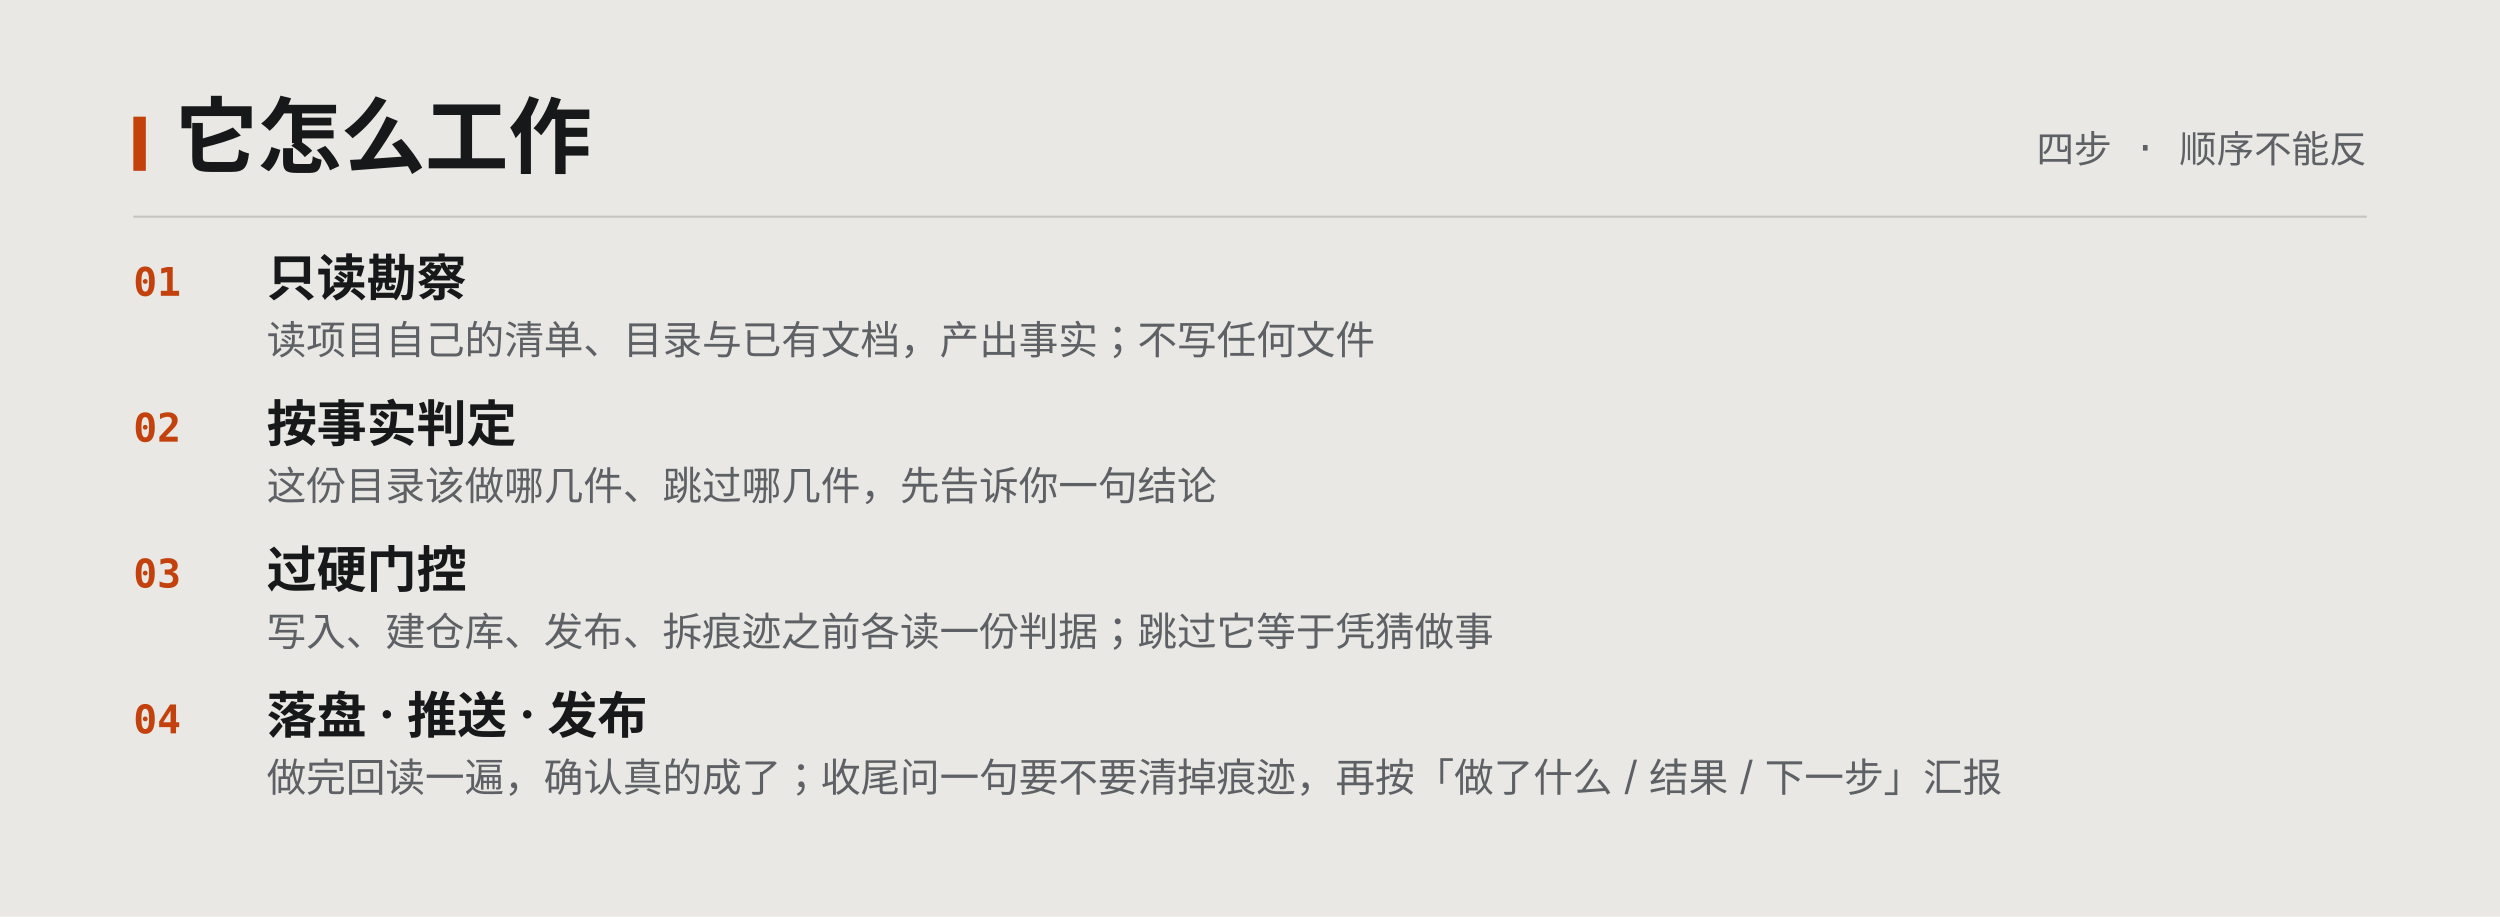
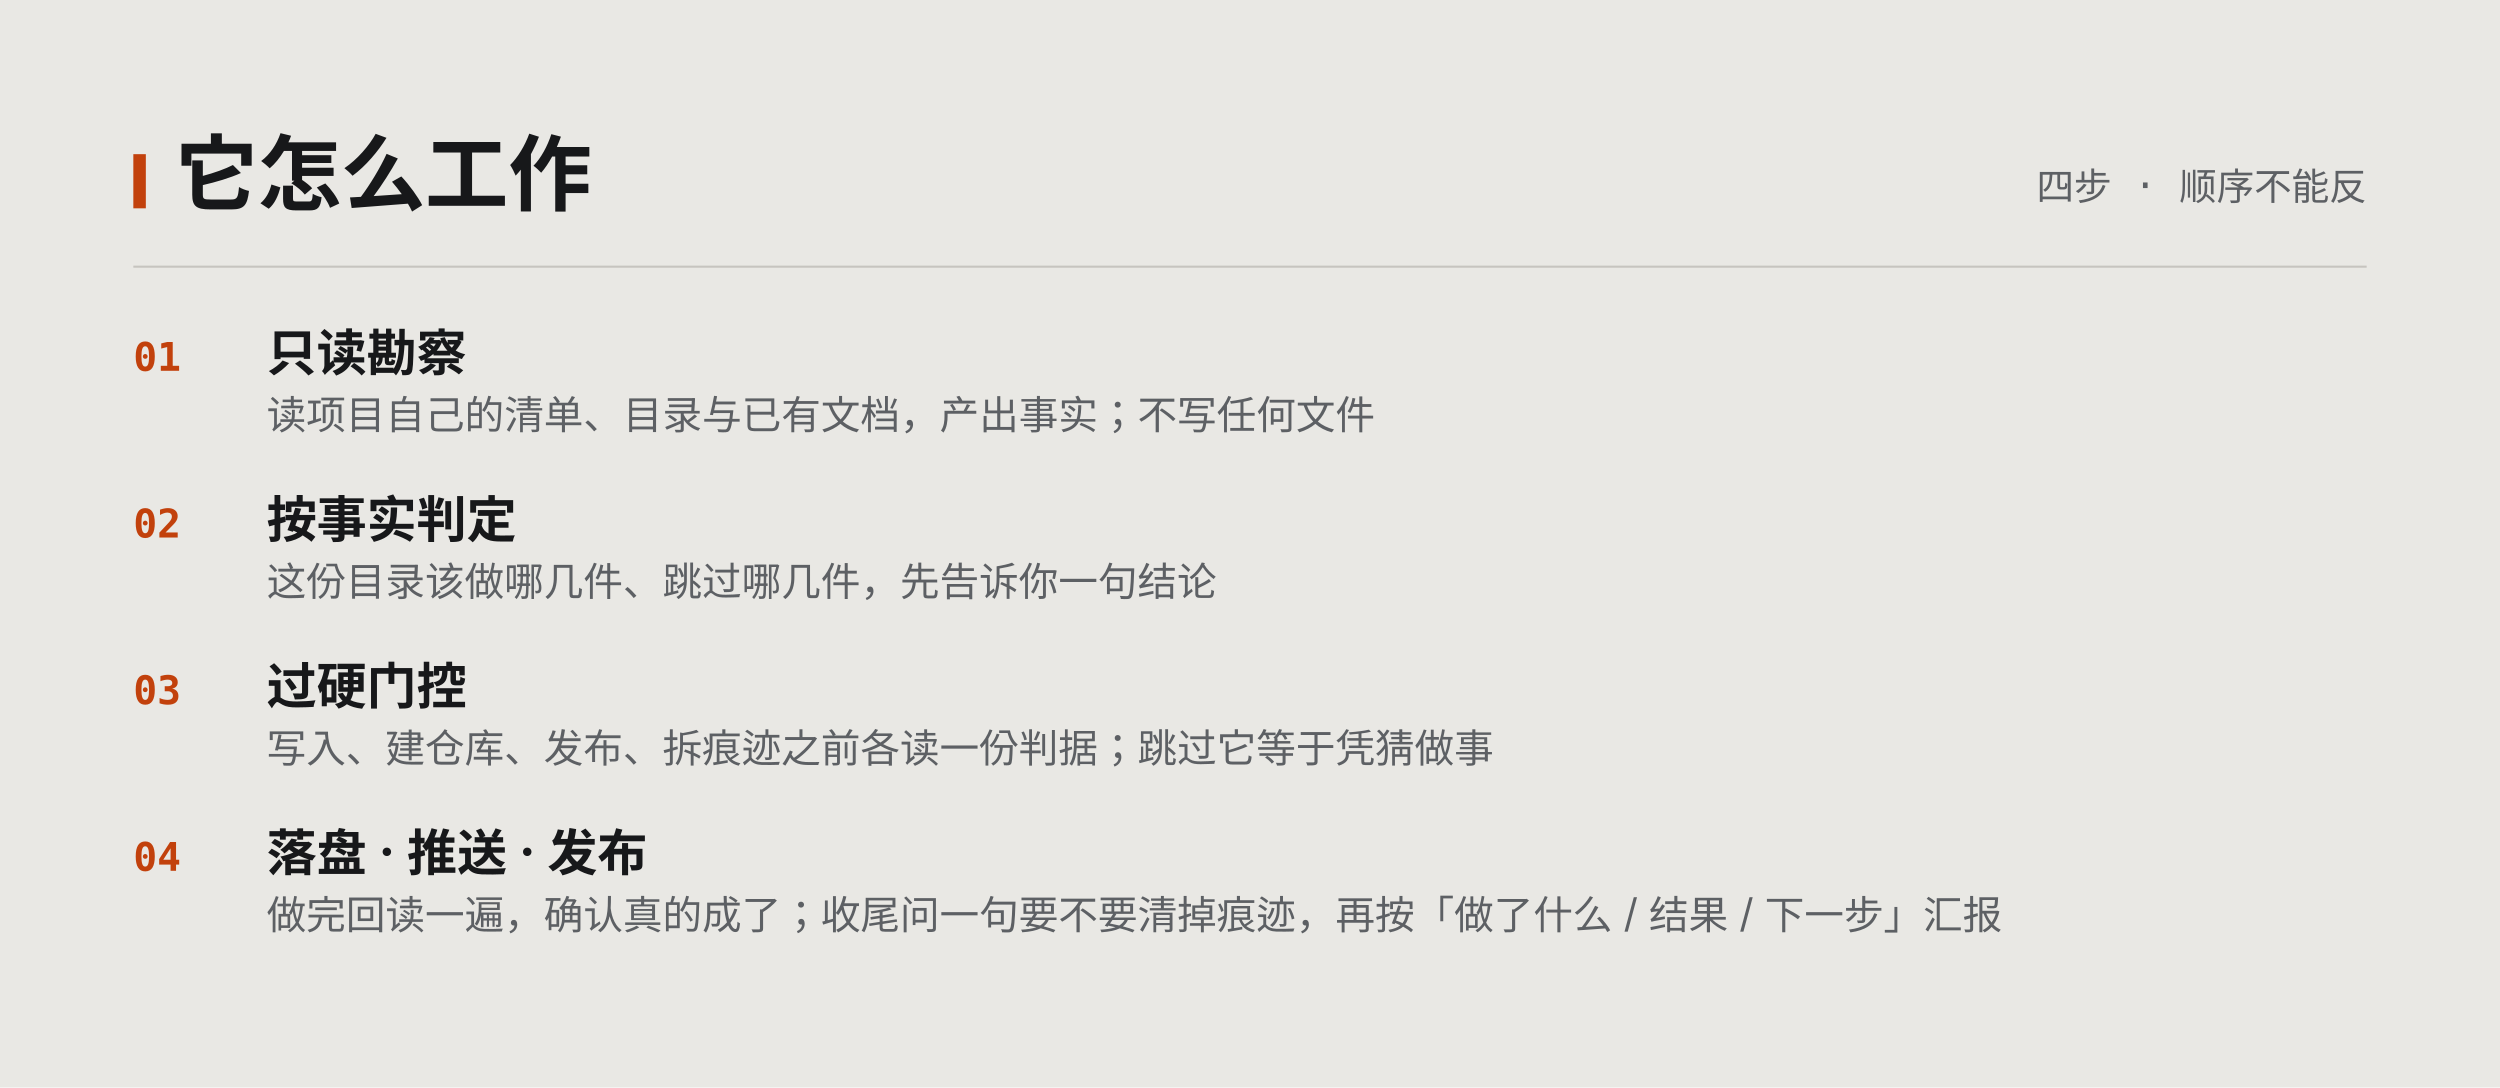
- <svg xmlns="http://www.w3.org/2000/svg" width="1200" height="440" viewBox="0 0 1200 440" role="img" aria-labelledby="pfFlowTitle pfFlowDesc">
-   <rect width="1200" height="440" fill="#E9E8E4" />
+ <svg xmlns="http://www.w3.org/2000/svg" width="1200" height="522" viewBox="0 0 1200 522" role="img" aria-labelledby="pfFlowTitle pfFlowDesc">
+   <rect width="1200" height="522" fill="#E9E8E4" />
  <g id="head" font-family="-apple-system, BlinkMacSystemFont, 'Segoe UI', 'PingFang SC', sans-serif">
-     <rect x="64" y="56" width="6" height="26" fill="#C2410C" />
-     <text x="84" y="80" font-size="40" font-weight="700" fill="#17181A">它怎么工作</text>
-     <text x="1136" y="78" text-anchor="end" font-family="ui-monospace, SFMono-Regular, Menlo, monospace" font-size="18" fill="#5D6064">四步 · 顺序不能反</text>
+     <rect x="64" y="74" width="6" height="26" fill="#C2410C" />
+     <text x="84" y="98" font-size="40" font-weight="700" fill="#17181A">它怎么工作</text>
+     <text x="1136" y="96" text-anchor="end" font-family="ui-monospace, SFMono-Regular, Menlo, monospace" font-size="18" fill="#5D6064">四步 · 顺序不能反</text>
  </g>
-   <line x1="64" y1="104" x2="1136" y2="104" stroke="#C6C4BF" stroke-width="1" />
+   <line x1="64" y1="128" x2="1136" y2="128" stroke="#C6C4BF" stroke-width="1" />
  <g id="steps" font-family="-apple-system, BlinkMacSystemFont, 'Segoe UI', 'PingFang SC', sans-serif">
-     <text x="64" y="142" font-family="ui-monospace, SFMono-Regular, Menlo, monospace" font-size="19" fill="#C2410C" font-weight="700">01</text>
-     <text x="128" y="142" font-size="24" font-weight="700" fill="#17181A">只读勘察</text>
-     <text x="128" y="170" font-size="19" fill="#5D6064">读项目自己的清单、目录与已有文档，产出事实；不写任何文件</text>
-     <text x="64" y="212" font-family="ui-monospace, SFMono-Regular, Menlo, monospace" font-size="19" fill="#C2410C" font-weight="700">02</text>
-     <text x="128" y="212" font-size="24" font-weight="700" fill="#17181A">按事实判定</text>
-     <text x="128" y="240" font-size="19" fill="#5D6064">这份目录该做哪几件、跳过哪几件，先告诉你一句结论</text>
-     <text x="64" y="282" font-family="ui-monospace, SFMono-Regular, Menlo, monospace" font-size="19" fill="#C2410C" font-weight="700">03</text>
-     <text x="128" y="282" font-size="24" font-weight="700" fill="#17181A">过硬门控</text>
-     <text x="128" y="310" font-size="19" fill="#5D6064">写入、建仓库、发布、拆痕迹之前各读一份判据；跳过它等于凭猜做事</text>
-     <text x="64" y="352" font-family="ui-monospace, SFMono-Regular, Menlo, monospace" font-size="19" fill="#C2410C" font-weight="700">04</text>
-     <text x="128" y="352" font-size="24" font-weight="700" fill="#17181A">落盘 · 推送 · 发布</text>
-     <text x="128" y="380" font-size="19" fill="#5D6064">做完回读一遍，确认真的成了；收尾问一句要不要清掉痕迹，再按「做了什么 / 结果 / 下一步」汇报</text>
+     <text x="64" y="178" font-family="ui-monospace, SFMono-Regular, Menlo, monospace" font-size="19" fill="#C2410C" font-weight="700">01</text>
+     <text x="128" y="178" font-size="24" font-weight="700" fill="#17181A">只读勘察</text>
+     <text x="128" y="206" font-size="19" fill="#5D6064">读项目自己的清单、目录与已有文档，产出事实；不写任何文件</text>
+     <text x="64" y="258" font-family="ui-monospace, SFMono-Regular, Menlo, monospace" font-size="19" fill="#C2410C" font-weight="700">02</text>
+     <text x="128" y="258" font-size="24" font-weight="700" fill="#17181A">按事实判定</text>
+     <text x="128" y="286" font-size="19" fill="#5D6064">这份目录该做哪几件、跳过哪几件，先告诉你一句结论</text>
+     <text x="64" y="338" font-family="ui-monospace, SFMono-Regular, Menlo, monospace" font-size="19" fill="#C2410C" font-weight="700">03</text>
+     <text x="128" y="338" font-size="24" font-weight="700" fill="#17181A">过硬门控</text>
+     <text x="128" y="366" font-size="19" fill="#5D6064">写入、建仓库、发布、拆痕迹之前各读一份判据；跳过它等于凭猜做事</text>
+     <text x="64" y="418" font-family="ui-monospace, SFMono-Regular, Menlo, monospace" font-size="19" fill="#C2410C" font-weight="700">04</text>
+     <text x="128" y="418" font-size="24" font-weight="700" fill="#17181A">落盘 · 推送 · 发布</text>
+     <text x="128" y="446" font-size="19" fill="#5D6064">做完回读一遍，确认真的成了；收尾问一句要不要清掉痕迹，再按「做了什么 / 结果 / 下一步」汇报</text>
  </g>
</svg>
